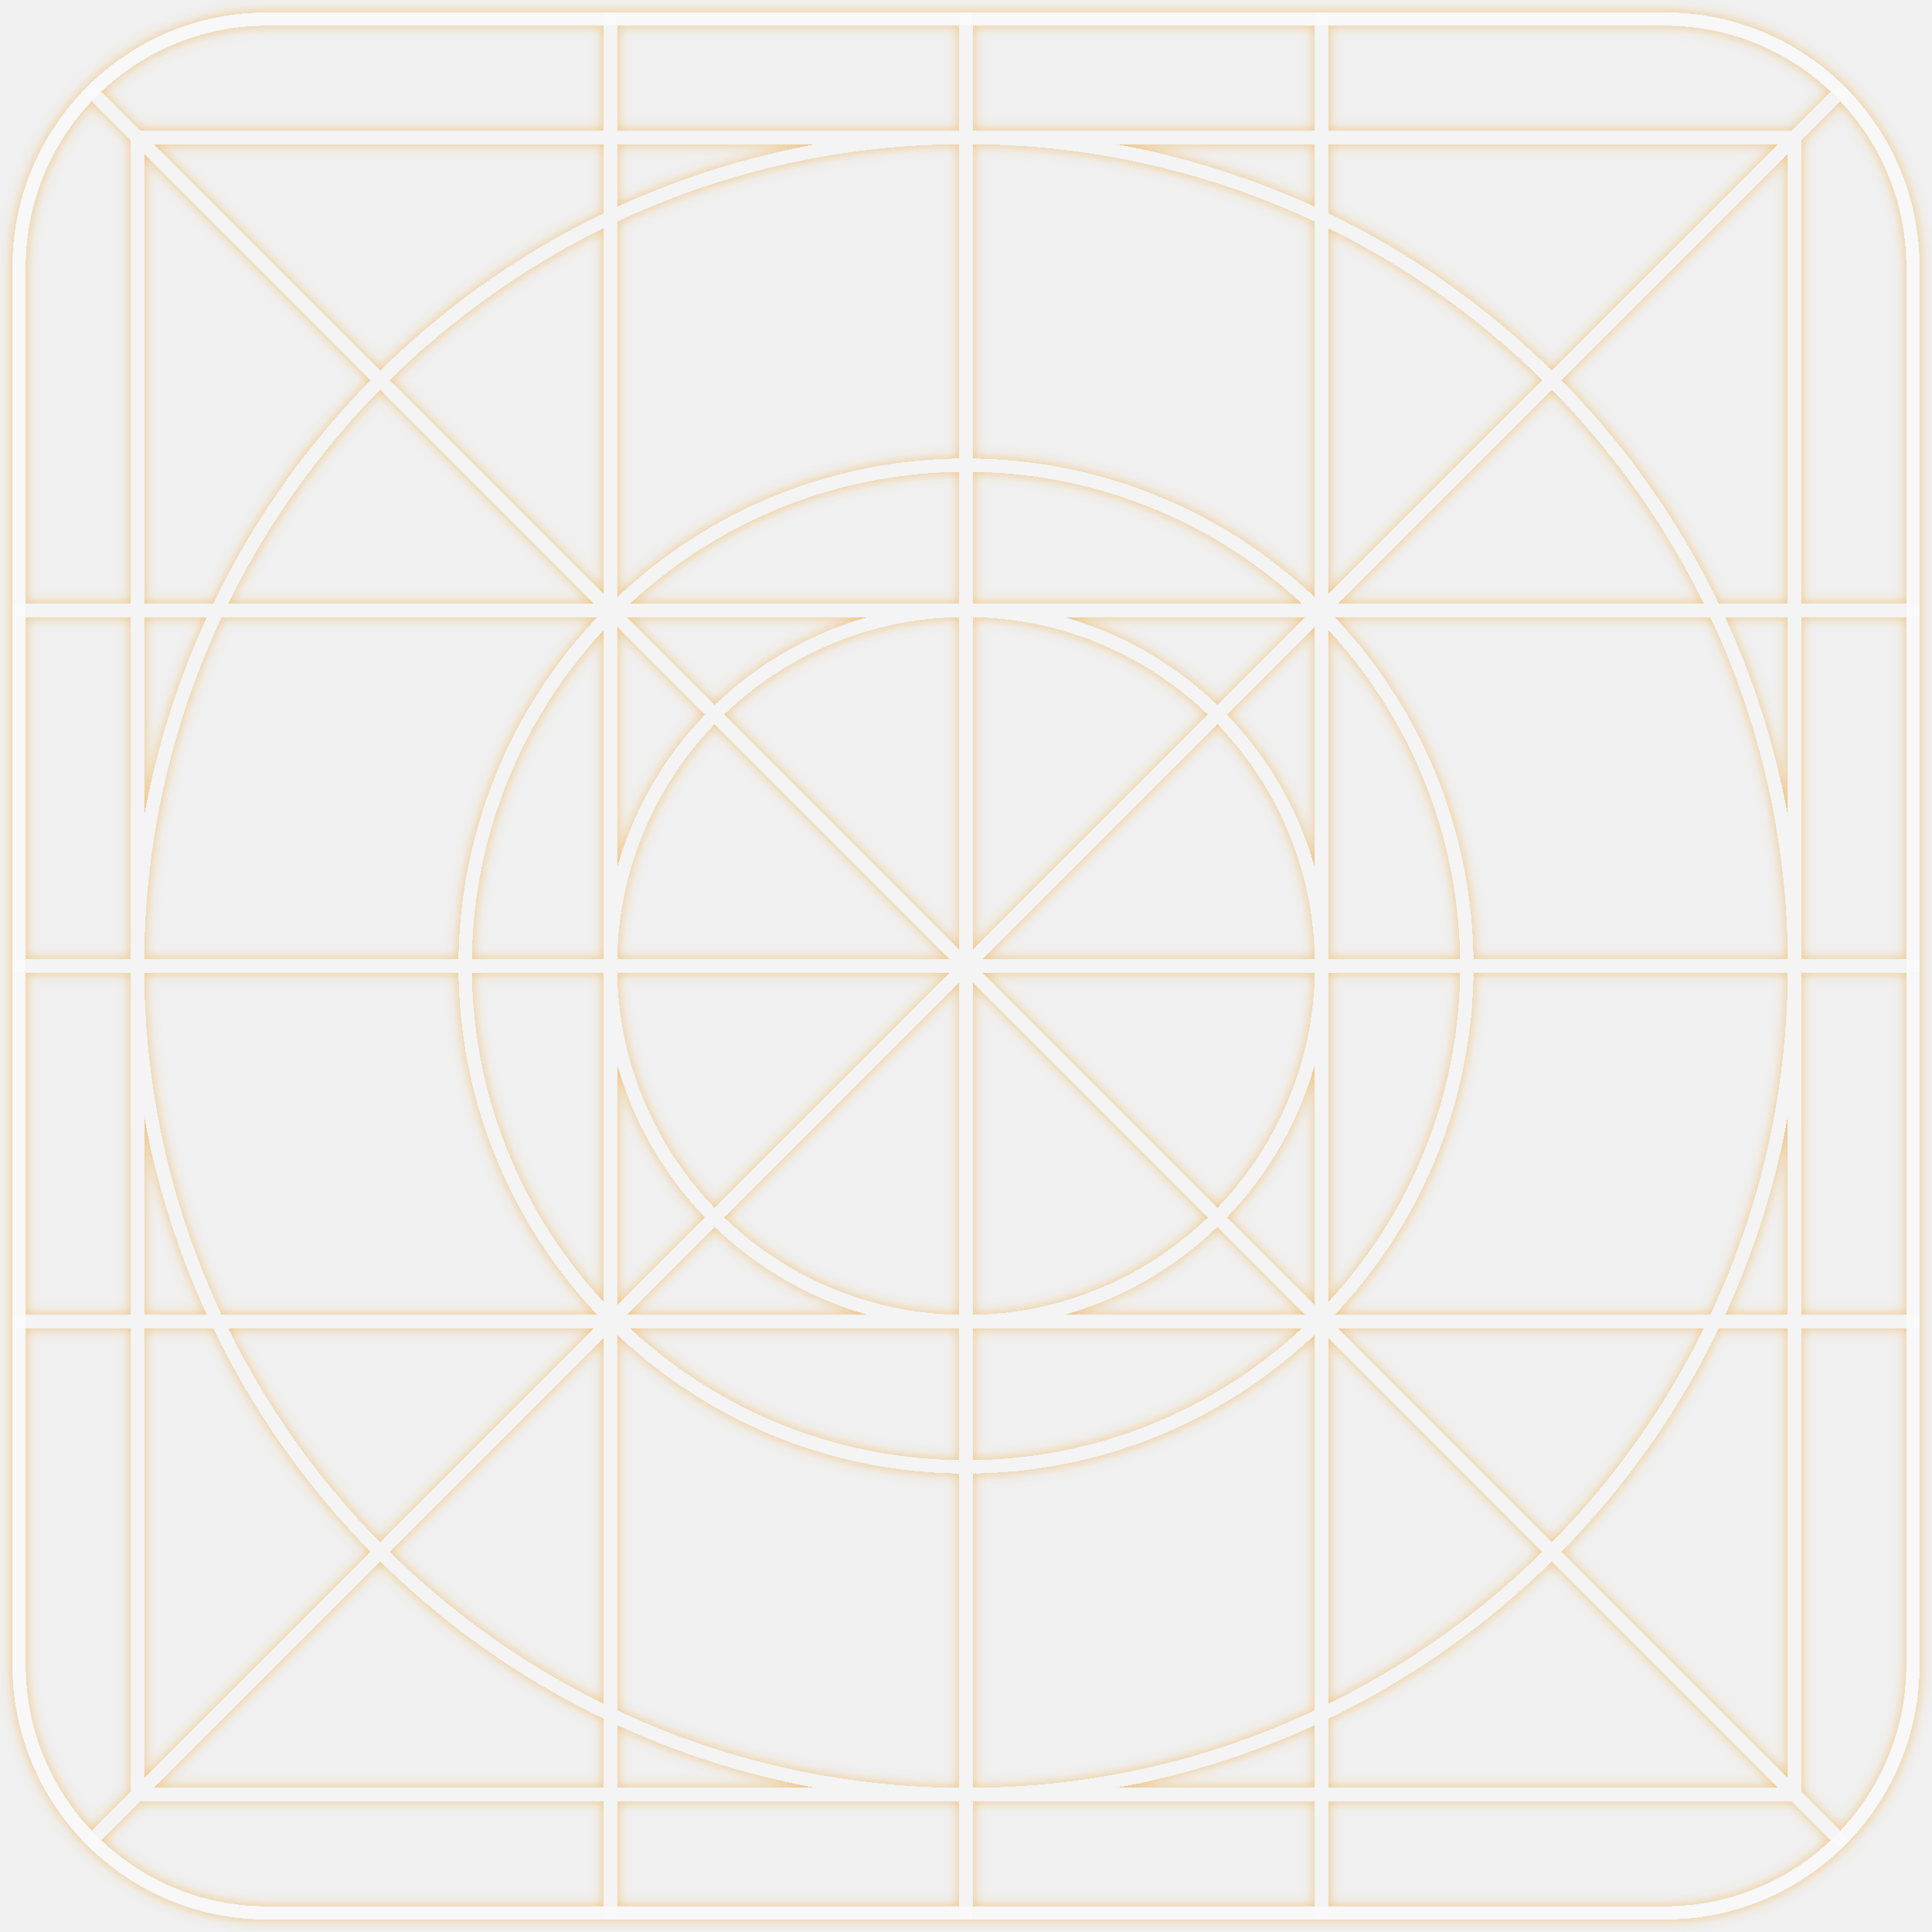
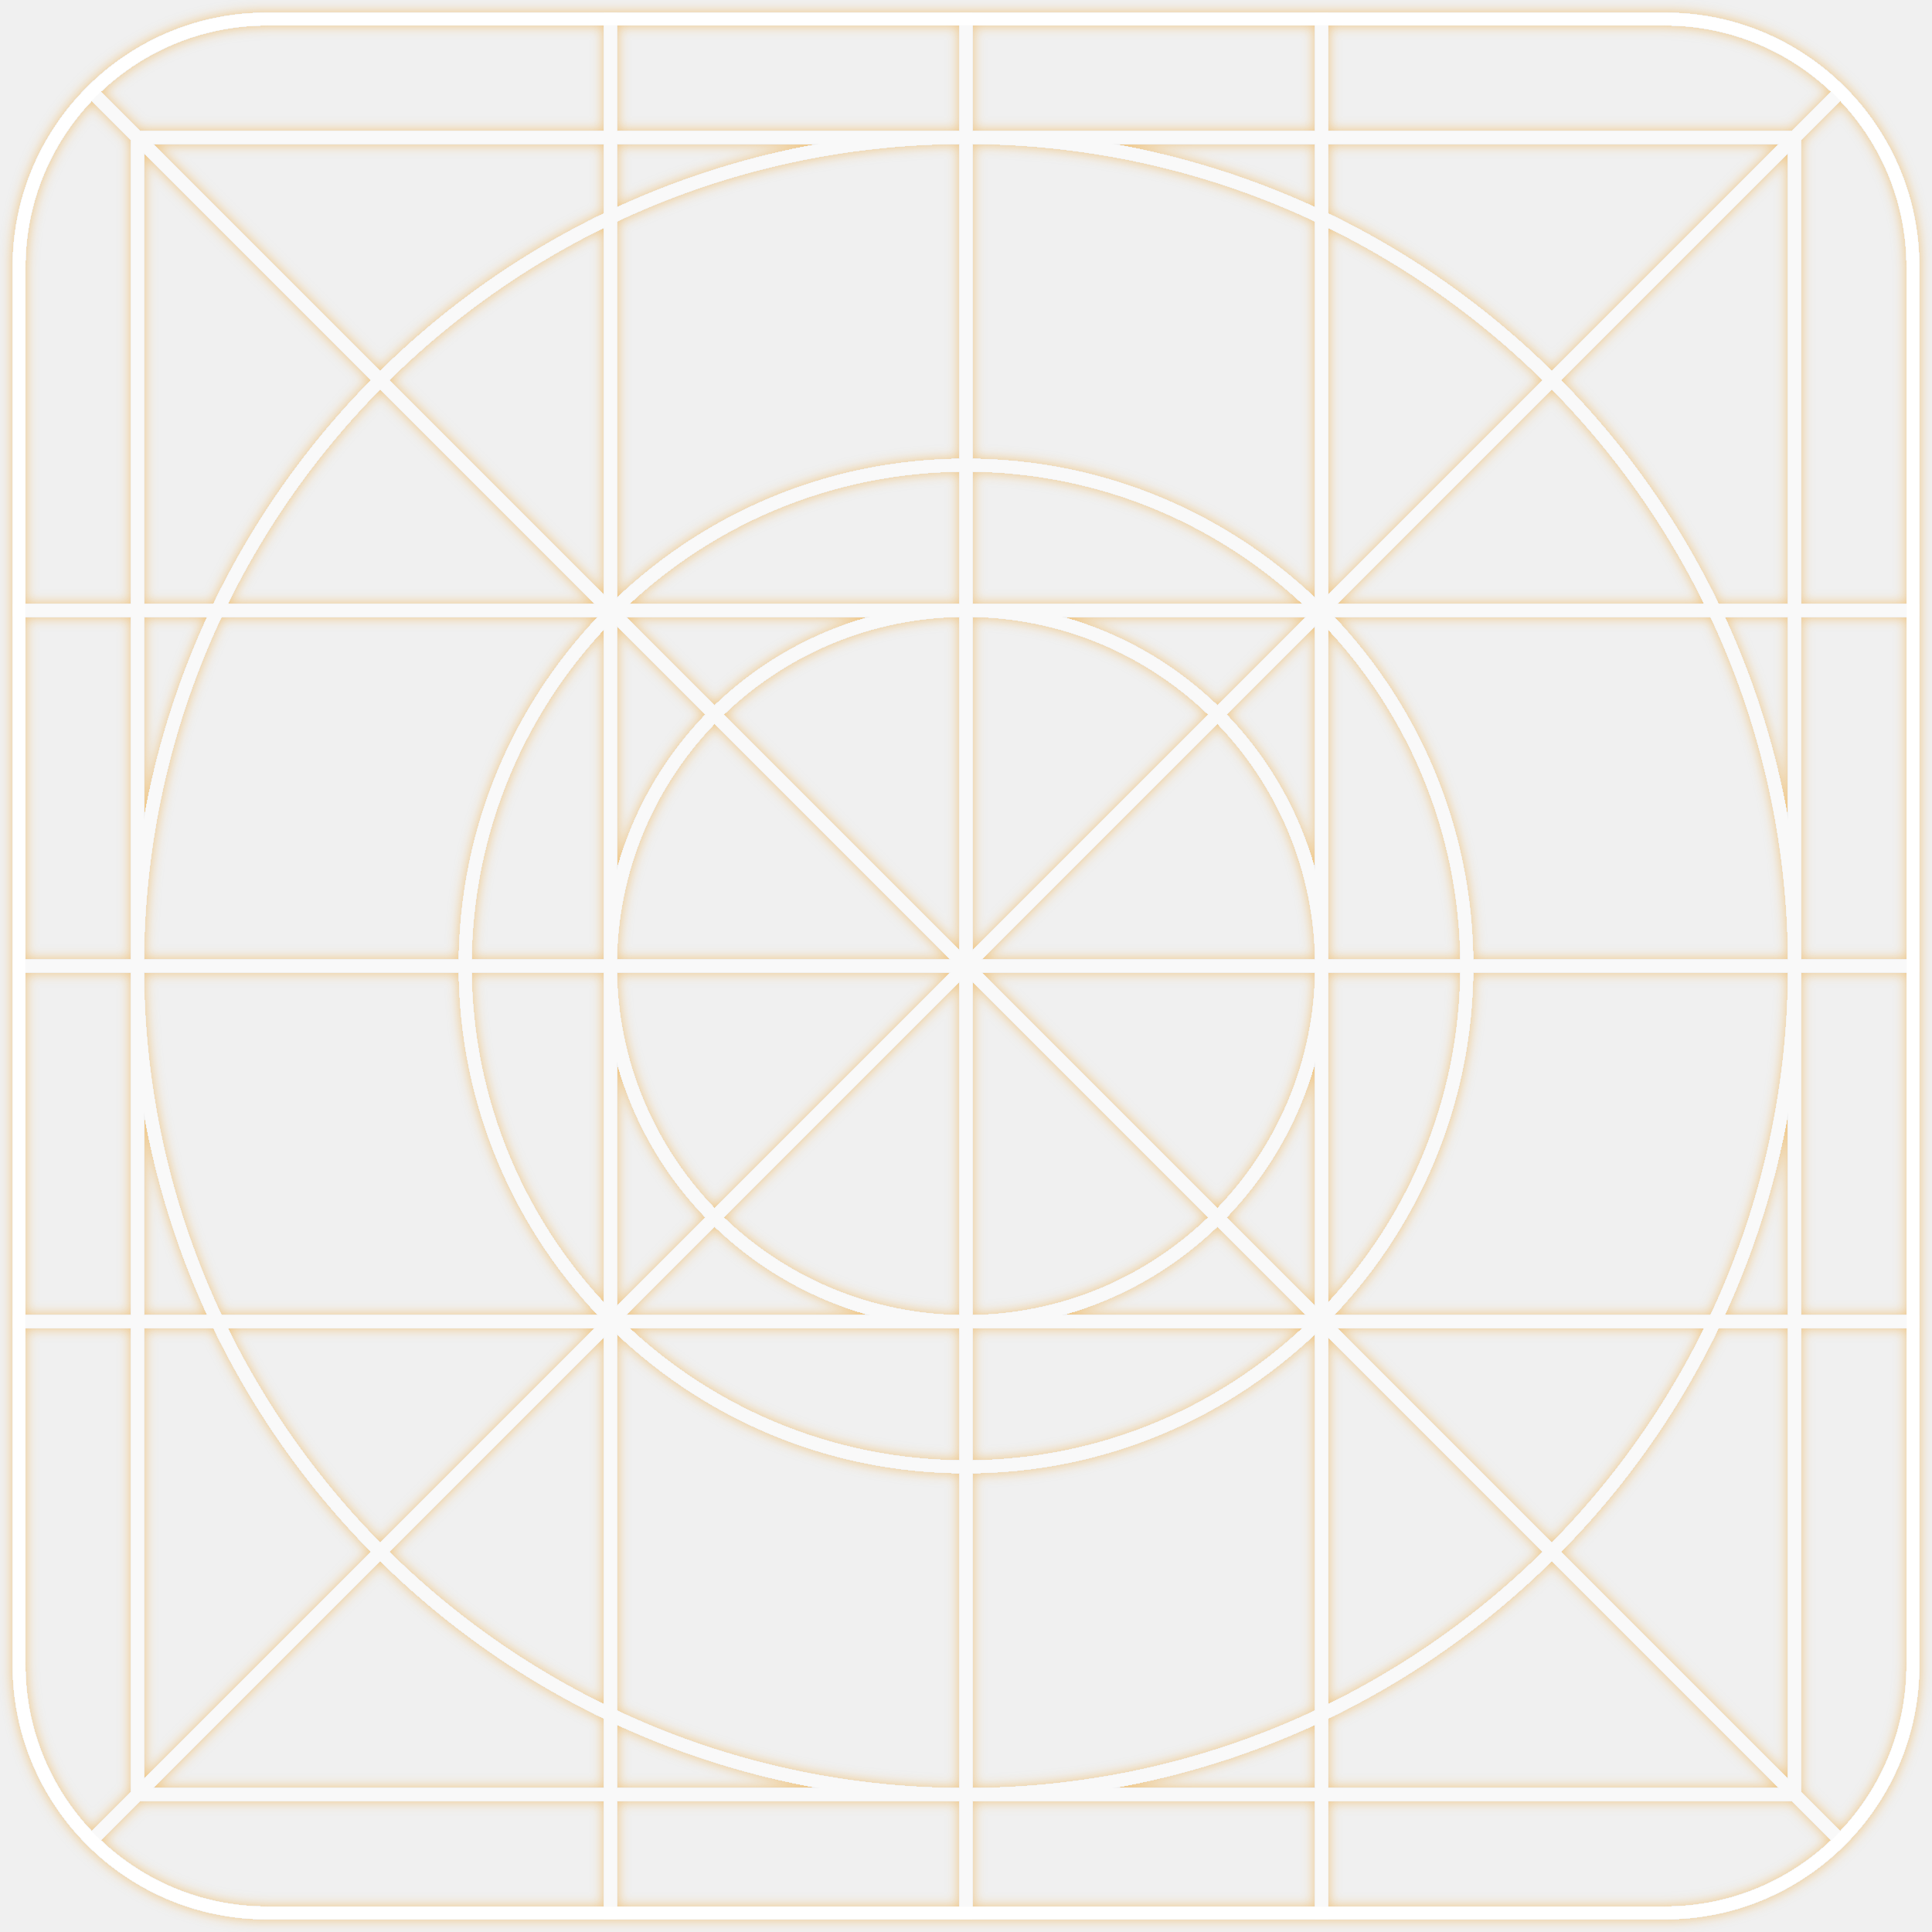
<svg xmlns="http://www.w3.org/2000/svg" width="152" height="152" viewBox="0 0 152 152" fill="none">
  <g filter="url(#filter0_d_83_4958)">
-     <rect x="1.5" y="1.5" width="149" height="149" rx="19.5" stroke="white" stroke-opacity="0.5" />
-     <path d="M10.815 10.815V10.315H10.315V10.815H10.815ZM141.186 10.815H141.686V10.315H141.186V10.815ZM141.186 141.186V141.686H141.686V141.186H141.186ZM10.815 141.186H10.315V141.686H10.815V141.186ZM1 103.979V104.479H151V103.979V103.479H1V103.979ZM1 76V76.5H151V76V75.5H1V76ZM1 48.022V48.522H151V48.022V47.522H1V48.022ZM103.979 151H104.479V1H103.979H103.479V151H103.979ZM76 151H76.5V1H76H75.5V151H76ZM48.022 151H48.522V1H48.022H47.522V151H48.022ZM145 145L145.354 144.646L7.354 6.646L7 7L6.646 7.354L144.646 145.354L145 145ZM7 145L7.354 145.354L145.354 7.354L145 7L144.646 6.646L6.646 144.646L7 145ZM10.815 10.815V11.315H141.186V10.815V10.315H10.815V10.815ZM141.186 10.815H140.686V141.186H141.186H141.686V10.815H141.186ZM141.186 141.186V140.686H10.815V141.186V141.686H141.186V141.186ZM10.815 141.186H11.315V10.815H10.815H10.315V141.186H10.815ZM103.979 76H103.479C103.479 91.176 91.176 103.479 76 103.479V103.979V104.479C91.728 104.479 104.479 91.728 104.479 76H103.979ZM76 103.979V103.479C60.824 103.479 48.522 91.176 48.522 76H48.022H47.522C47.522 91.728 60.272 104.479 76 104.479V103.979ZM48.022 76H48.522C48.522 60.824 60.824 48.522 76 48.522V48.022V47.522C60.272 47.522 47.522 60.272 47.522 76H48.022ZM76 48.022V48.522C91.176 48.522 103.479 60.824 103.479 76H103.979H104.479C104.479 60.272 91.728 47.522 76 47.522V48.022ZM115.404 76H114.904C114.904 97.486 97.486 114.904 76 114.904V115.404V115.904C98.038 115.904 115.904 98.038 115.904 76H115.404ZM76 115.404V114.904C54.514 114.904 37.096 97.486 37.096 76H36.596H36.096C36.096 98.038 53.962 115.904 76 115.904V115.404ZM36.596 76H37.096C37.096 54.514 54.514 37.096 76 37.096V36.596V36.096C53.962 36.096 36.096 53.962 36.096 76H36.596ZM76 36.596V37.096C97.486 37.096 114.904 54.514 114.904 76H115.404H115.904C115.904 53.962 98.038 36.096 76 36.096V36.596ZM141.186 76H140.686C140.686 111.725 111.725 140.686 76 140.686V141.186V141.686C112.277 141.686 141.686 112.277 141.686 76H141.186ZM76 141.186V140.686C40.275 140.686 11.315 111.725 11.315 76H10.815H10.315C10.315 112.277 39.723 141.686 76 141.686V141.186ZM10.815 76H11.315C11.315 40.275 40.275 11.315 76 11.315V10.815V10.315C39.723 10.315 10.315 39.723 10.315 76H10.815ZM76 10.815V11.315C111.725 11.315 140.686 40.275 140.686 76H141.186H141.686C141.686 39.723 112.277 10.315 76 10.315V10.815Z" fill="white" fill-opacity="0.3" />
+     <rect x="1.5" y="1.5" width="149" height="149" rx="19.5" stroke="white" />
+     <path d="M10.815 10.815V10.315H10.315V10.815H10.815ZM141.186 10.815H141.686V10.315H141.186V10.815ZM141.186 141.186V141.686H141.686V141.186H141.186ZM10.815 141.186H10.315V141.686H10.815V141.186ZM1 103.979V104.479H151V103.979V103.479H1V103.979ZM1 76V76.5H151V76V75.5H1V76ZM1 48.022V48.522H151V48.022V47.522H1V48.022ZM103.979 151H104.479V1H103.979H103.479V151H103.979ZM76 151H76.5V1H76H75.5V151H76ZM48.022 151H48.522V1H48.022H47.522V151H48.022ZM145 145L145.354 144.646L7.354 6.646L7 7L6.646 7.354L144.646 145.354L145 145ZM7 145L7.354 145.354L145.354 7.354L145 7L144.646 6.646L6.646 144.646L7 145ZM10.815 10.815V11.315H141.186V10.815V10.315H10.815V10.815ZM141.186 10.815H140.686V141.186H141.186H141.686V10.815H141.186ZM141.186 141.186V140.686H10.815V141.186V141.686H141.186V141.186ZM10.815 141.186H11.315V10.815H10.815H10.315V141.186H10.815ZM103.979 76H103.479C103.479 91.176 91.176 103.479 76 103.479V103.979V104.479C91.728 104.479 104.479 91.728 104.479 76H103.979ZM76 103.979V103.479C60.824 103.479 48.522 91.176 48.522 76H48.022H47.522C47.522 91.728 60.272 104.479 76 104.479V103.979ZM48.022 76H48.522C48.522 60.824 60.824 48.522 76 48.522V48.022V47.522C60.272 47.522 47.522 60.272 47.522 76H48.022ZM76 48.022V48.522C91.176 48.522 103.479 60.824 103.479 76H103.979H104.479C104.479 60.272 91.728 47.522 76 47.522V48.022ZM115.404 76H114.904C114.904 97.486 97.486 114.904 76 114.904V115.404V115.904C98.038 115.904 115.904 98.038 115.904 76H115.404ZM76 115.404V114.904C54.514 114.904 37.096 97.486 37.096 76H36.596H36.096C36.096 98.038 53.962 115.904 76 115.904V115.404ZM36.596 76H37.096C37.096 54.514 54.514 37.096 76 37.096V36.596V36.096C53.962 36.096 36.096 53.962 36.096 76H36.596ZM76 36.596V37.096C97.486 37.096 114.904 54.514 114.904 76H115.404H115.904C115.904 53.962 98.038 36.096 76 36.096V36.596ZM141.186 76H140.686C140.686 111.725 111.725 140.686 76 140.686V141.186V141.686C112.277 141.686 141.686 112.277 141.686 76H141.186ZM76 141.186V140.686C40.275 140.686 11.315 111.725 11.315 76H10.815H10.315C10.315 112.277 39.723 141.686 76 141.686V141.186ZM10.815 76H11.315C11.315 40.275 40.275 11.315 76 11.315V10.815V10.315C39.723 10.315 10.315 39.723 10.315 76H10.815ZM76 10.815V11.315C111.725 11.315 140.686 40.275 140.686 76H141.186H141.686C141.686 39.723 112.277 10.315 76 10.315V10.815Z" fill="white" fill-opacity="0.6" />
  </g>
  <defs>
    <filter id="filter0_d_83_4958" x="0" y="0" width="152" height="152" filterUnits="userSpaceOnUse" color-interpolation-filters="sRGB">
      <feFlood flood-opacity="0" result="BackgroundImageFix" />
      <feColorMatrix in="SourceAlpha" type="matrix" values="0 0 0 0 0 0 0 0 0 0 0 0 0 0 0 0 0 0 127 0" result="hardAlpha" />
      <feOffset />
      <feGaussianBlur stdDeviation="0.5" />
      <feComposite in2="hardAlpha" operator="out" />
      <feColorMatrix type="matrix" values="0 0 0 0 0.941 0 0 0 0 0.612 0 0 0 0 0.09 0 0 0 0.5 0" />
      <feBlend mode="normal" in2="BackgroundImageFix" result="effect1_dropShadow_83_4958" />
      <feBlend mode="normal" in="SourceGraphic" in2="effect1_dropShadow_83_4958" result="shape" />
    </filter>
  </defs>
</svg>
